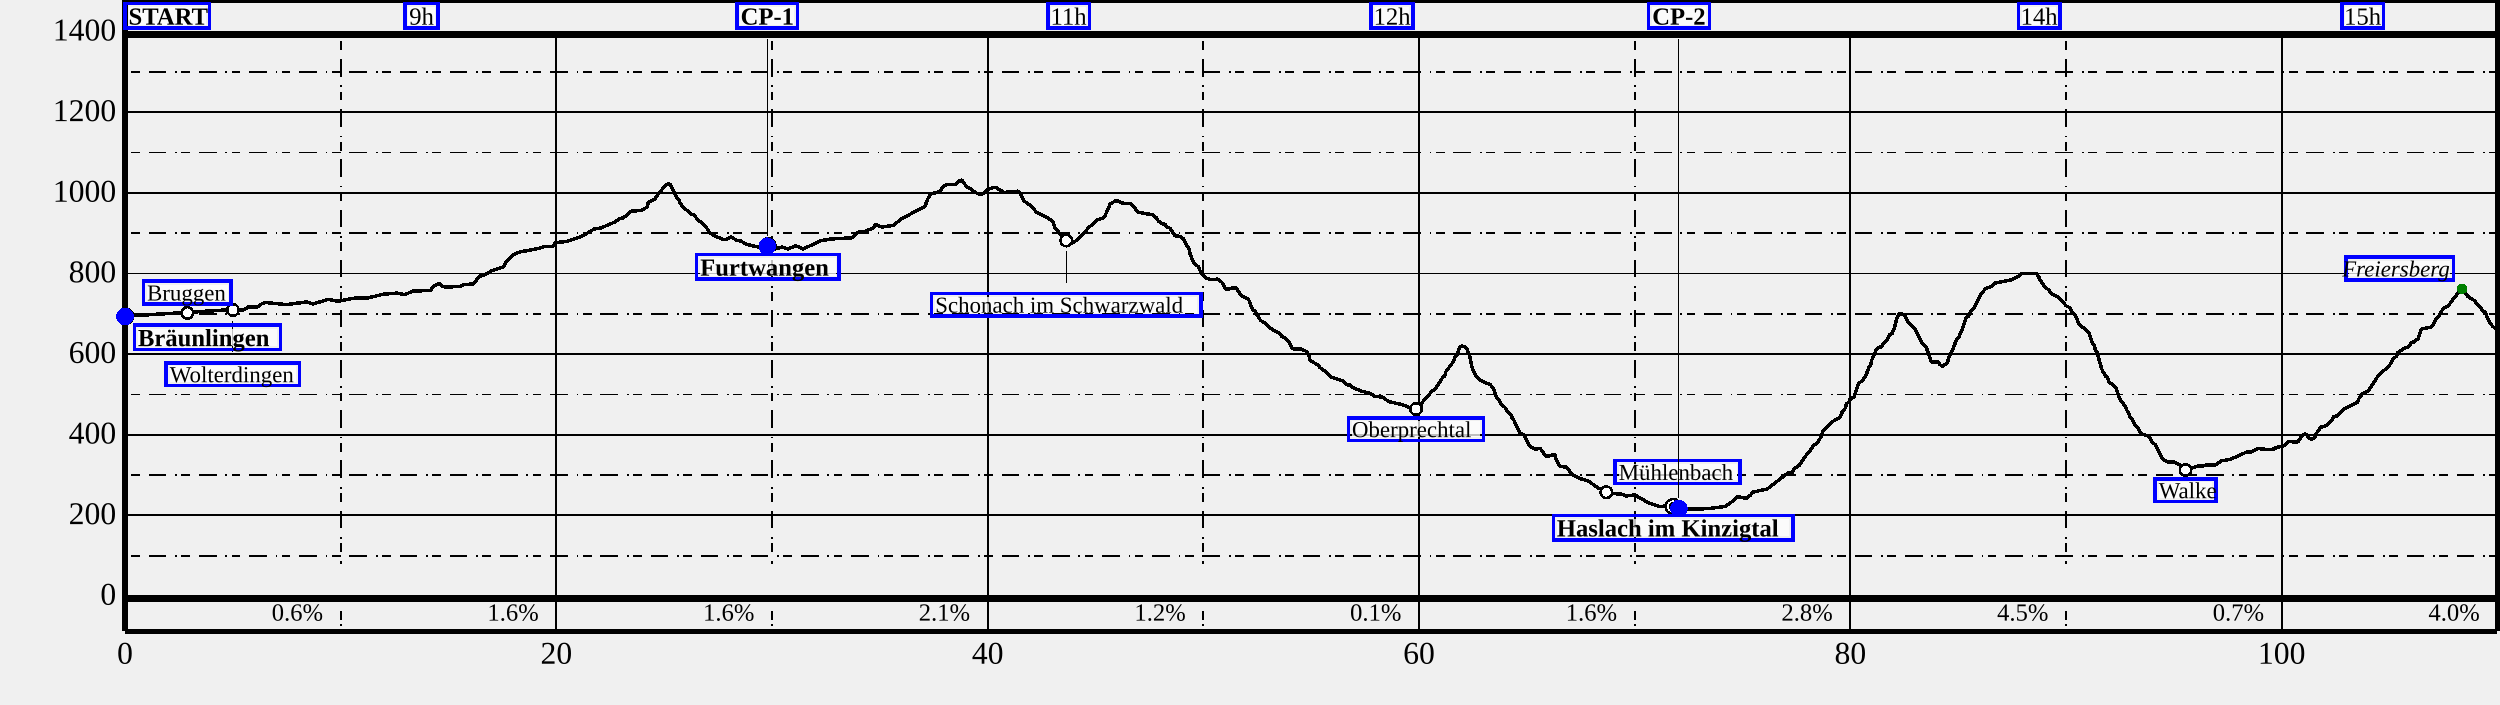
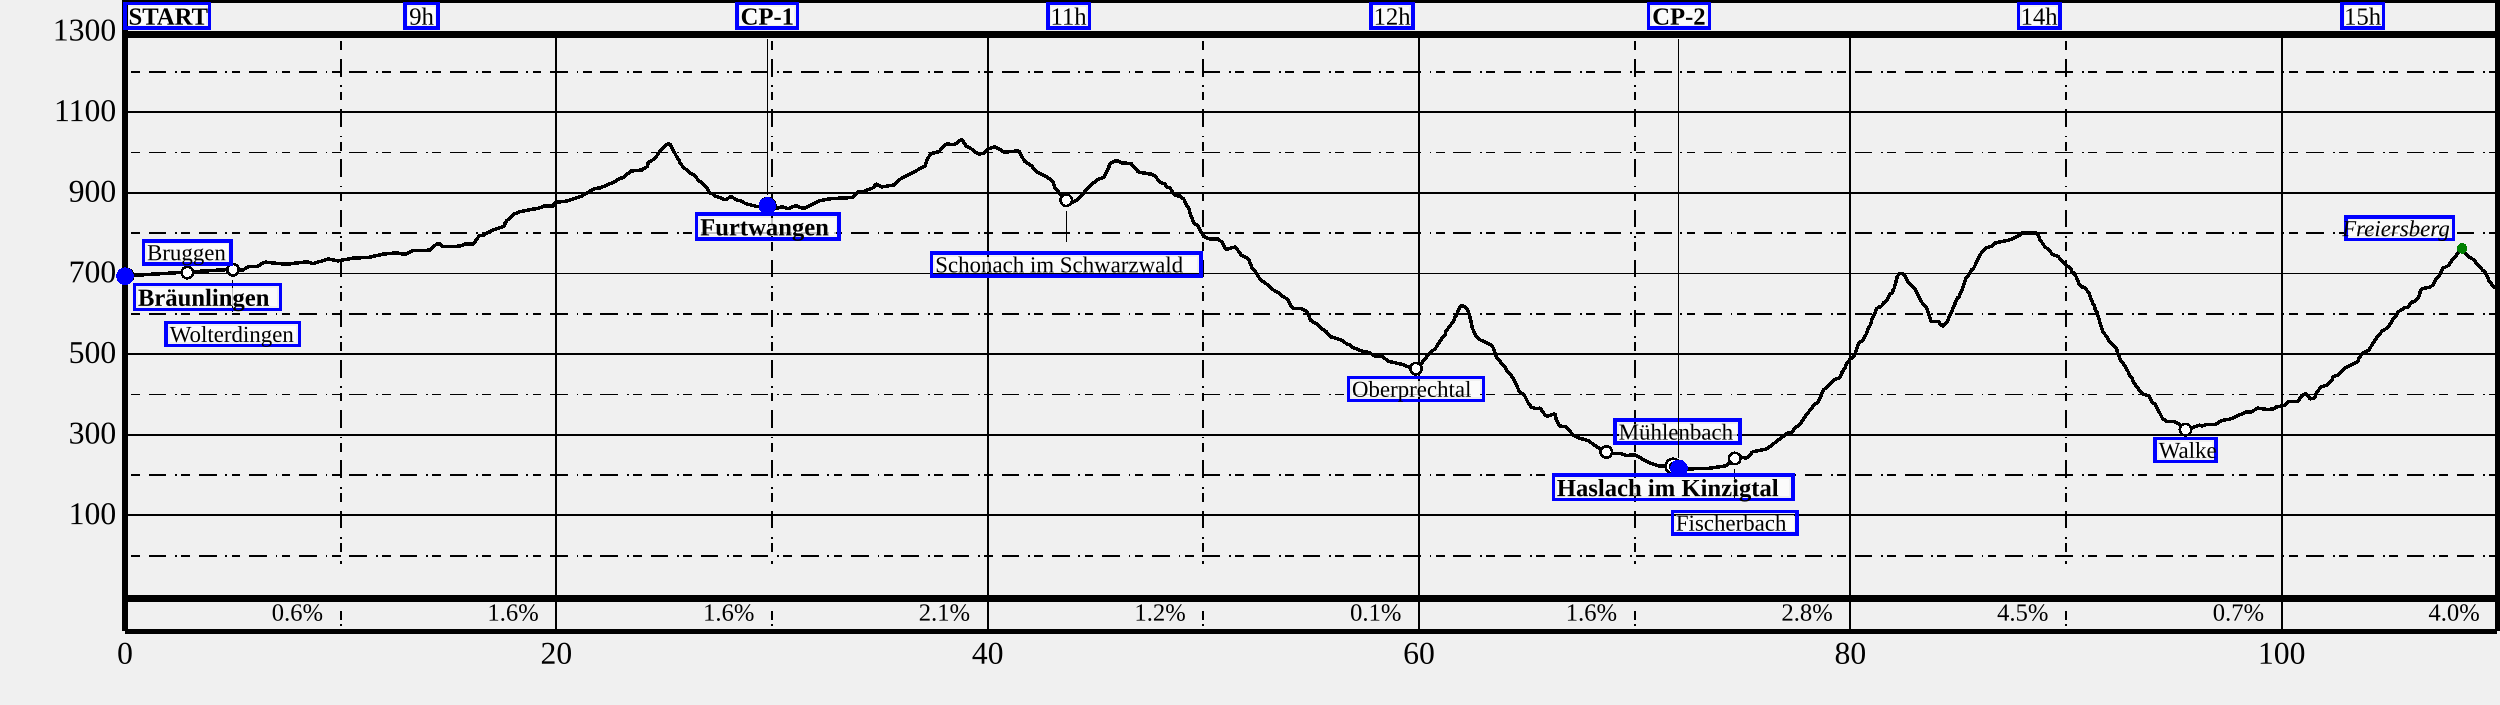
<svg xmlns="http://www.w3.org/2000/svg" height="400" width="1420">
  <g font-size="18" id="world" shape-rendering="crispEdges">
    <g id="BG" />
    <g id="SB" transform="translate(71 360)">
      <text text-anchor="middle" x="0" y="17">
0
</text>
      <text text-anchor="middle" x="245" y="17">
20
</text>
      <text text-anchor="middle" x="490" y="17">
40
</text>
      <text text-anchor="middle" x="735" y="17">
60
</text>
      <text text-anchor="middle" x="980" y="17">
80
</text>
      <text text-anchor="middle" x="1225" y="17">
100
</text>
    </g>
    <g id="SD" transform="translate(71 0)">
      <path d="M0,0 L1347.5,0" stroke="black" stroke-width="3" />
      <path d="M0,0 L0,358.5" stroke="black" stroke-width="3" />
      <path d="M0,358.5 L1347.5,358.5" stroke="black" stroke-width="3" />
      <path d="M1347.5,0 L1347.5,358.5" stroke="black" stroke-width="3" />
      <path d="M0,358.5 L1347.5,358.5" stroke="black" stroke-width="1" />
      <path d="M0,20 L0,358.5" stroke="black" stroke-width="1" />
      <path d="M245,20 L245,358.5" stroke="black" stroke-width="1" />
      <path d="M490,20 L490,358.5" stroke="black" stroke-width="1" />
      <path d="M735,20 L735,358.5" stroke="black" stroke-width="1" />
      <path d="M980,20 L980,358.5" stroke="black" stroke-width="1" />
      <path d="M1225,20 L1225,358.5" stroke="black" stroke-width="1" />
      <path d="M122.5,20 L122.5,320.5" stroke="black" stroke-dasharray="1.0,2.5,5.0,5.0,10.0,5.0" />
      <path d="M367.5,20 L367.5,320.5" stroke="black" stroke-dasharray="1.0,2.5,5.0,5.0,10.0,5.0" />
      <path d="M612.5,20 L612.5,320.5" stroke="black" stroke-dasharray="1.0,2.5,5.0,5.0,10.0,5.0" />
      <path d="M857.5,20 L857.5,320.5" stroke="black" stroke-dasharray="1.0,2.5,5.0,5.0,10.0,5.0" />
      <path d="M1102.5,20 L1102.5,320.5" stroke="black" stroke-dasharray="1.0,2.5,5.0,5.0,10.0,5.0" />
      <path d="M1347.5,20 L1347.5,320.5" stroke="black" stroke-dasharray="1.0,2.5,5.0,5.0,10.0,5.0" />
      <path d="M0,338.5 L1347.5,338.5" stroke="black" stroke-width="1" />
      <path d="M0,292.714 L1347.5,292.714" stroke="black" stroke-width="1" />
      <path d="M0,246.929 L1347.5,246.929" stroke="black" stroke-width="1" />
      <path d="M0,201.143 L1347.5,201.143" stroke="black" stroke-width="1" />
      <path d="M0,155.357 L1347.5,155.357" stroke="black" stroke-width="1" />
      <path d="M0,109.571 L1347.5,109.571" stroke="black" stroke-width="1" />
      <path d="M0,63.786 L1347.5,63.786" stroke="black" stroke-width="1" />
      <path d="M0,18 L1347.5,18" stroke="black" stroke-width="1" />
      <path d="M0,315.607 L1347.5,315.607" stroke="black" stroke-dasharray="1.0,2.5,5.0,5.0,10.0,5.0" />
      <path d="M0,269.821 L1347.5,269.821" stroke="black" stroke-dasharray="1.0,2.5,5.0,5.0,10.0,5.0" />
      <path d="M0,224.036 L1347.5,224.036" stroke="black" stroke-dasharray="1.0,2.5,5.0,5.0,10.0,5.0" />
      <path d="M0,178.25 L1347.5,178.25" stroke="black" stroke-dasharray="1.0,2.5,5.0,5.0,10.0,5.0" />
      <path d="M0,132.464 L1347.5,132.464" stroke="black" stroke-dasharray="1.0,2.5,5.0,5.0,10.0,5.0" />
      <path d="M0,86.679 L1347.5,86.679" stroke="black" stroke-dasharray="1.0,2.5,5.0,5.0,10.0,5.0" />
      <path d="M0,40.893 L1347.5,40.893" stroke="black" stroke-dasharray="1.0,2.5,5.0,5.0,10.0,5.0" />
+       <path d="M0,-4.893 L1347.5,-4.893" stroke="black" stroke-dasharray="1.0,2.5,5.0,5.0,10.0,5.0" />
      <path d="M0,20 L1347.5,20" stroke="black" stroke-width="3" />
      <text font-size="14" text-anchor="end" x="112.5" y="352.5">
0.6%
</text>
      <text font-size="14" text-anchor="end" x="235" y="352.5">
1.6%
</text>
      <text font-size="14" text-anchor="end" x="357.5" y="352.5">
1.6%
</text>
      <text font-size="14" text-anchor="end" x="480" y="352.5">
2.1%
</text>
      <text font-size="14" text-anchor="end" x="602.5" y="352.5">
1.2%
</text>
      <text font-size="14" text-anchor="end" x="725" y="352.5">
0.1%
</text>
      <text font-size="14" text-anchor="end" x="847.5" y="352.5">
1.6%
</text>
      <text font-size="14" text-anchor="end" x="970" y="352.5">
2.8%
</text>
      <text font-size="14" text-anchor="end" x="1092.5" y="352.5">
4.5%
</text>
      <text font-size="14" text-anchor="end" x="1215" y="352.5">
0.7%
</text>
      <text font-size="14" text-anchor="end" x="1337.5" y="352.5">
4.0%
</text>
      <path d="M122.5,355.5 L122.5,340.5" stroke="black" stroke-dasharray="1.0,2.5,5.0,5.0,10.0,5.0" />
      <path d="M367.5,355.5 L367.5,340.5" stroke="black" stroke-dasharray="1.0,2.5,5.0,5.0,10.0,5.0" />
      <path d="M612.5,355.5 L612.5,340.5" stroke="black" stroke-dasharray="1.0,2.5,5.0,5.0,10.0,5.0" />
      <path d="M857.5,355.5 L857.5,340.5" stroke="black" stroke-dasharray="1.0,2.5,5.0,5.0,10.0,5.0" />
      <path d="M1102.5,355.5 L1102.5,340.5" stroke="black" stroke-dasharray="1.0,2.5,5.0,5.0,10.0,5.0" />
      <path d="M1347.5,355.5 L1347.5,340.5" stroke="black" stroke-dasharray="1.0,2.5,5.0,5.0,10.0,5.0" />
      <path d="M0,340.5 L1347.5,340.5" stroke="black" stroke-width="3" />
-       <path d="M0.0,179.6 L58.5,176.0 L67.0,176.2 L70.4,174.2 L75.1,174.4 L78.1,172.3 L79.8,171.8 L91.5,173.0 L103.3,171.5 L106.9,172.6 L115.5,170.0 L120.9,171.1 L130.0,169.4 L137.9,169.2 L146.9,167.1 L154.4,166.5 L159.0,167.4 L163.4,165.3 L173.4,165.0 L175.2,162.7 L177.9,161.2 L178.9,161.3 L180.2,162.8 L183.1,163.0 L190.3,162.7 L193.1,161.5 L198.0,161.4 L201.3,156.7 L203.3,156.6 L208.7,153.6 L215.3,151.5 L216.0,149.3 L216.8,148.2 L220.9,144.5 L224.3,143.1 L235.1,141.1 L238.0,140.0 L243.0,140.0 L244.5,137.8 L251.0,137.1 L259.0,134.5 L266.5,130.1 L270.3,129.5 L278.2,126.1 L280.9,124.2 L283.2,123.7 L287.3,120.0 L293.5,119.5 L296.6,117.5 L297.2,115.1 L300.9,113.0 L303.4,109.4 L307.3,105.1 L308.4,104.6 L309.6,104.6 L313.8,112.8 L314.6,113.4 L315.3,115.4 L317.1,117.9 L320.5,120.5 L320.9,121.3 L323.3,122.2 L326.1,125.9 L326.9,125.9 L330.2,129.2 L332.2,132.5 L333.7,133.0 L334.5,133.9 L340.2,136.1 L341.5,136.1 L344.3,134.5 L347.3,136.5 L349.8,136.9 L352.6,138.6 L358.6,140.1 L362.0,140.5 L365.1,140.0 L369.2,141.4 L373.4,140.3 L376.7,141.4 L381.0,139.6 L385.3,141.4 L394.9,136.8 L401.2,135.7 L413.0,135.1 L416.5,131.9 L419.2,131.8 L425.3,129.4 L426.3,127.3 L429.8,129.0 L436.8,127.9 L440.4,124.6 L454.4,117.2 L455.7,113.5 L457.6,110.1 L462.4,109.0 L465.1,105.8 L466.6,104.8 L471.4,104.9 L473.9,102.8 L475.4,102.3 L478.1,106.2 L480.2,107.0 L482.8,109.2 L485.2,110.4 L487.7,110.0 L490.3,107.5 L493.5,106.4 L494.5,106.4 L499.4,109.3 L507.2,108.6 L508.0,109.1 L510.8,114.3 L515.1,117.2 L517.6,120.5 L523.8,123.5 L527.0,125.9 L528.3,129.8 L530.2,131.7 L530.5,132.5 L534.8,136.9 L537.4,138.2 L540.8,136.4 L547.4,129.3 L552.2,124.9 L556.1,123.6 L558.8,117.9 L559.3,115.9 L562.5,114.2 L563.5,113.9 L566.0,115.3 L571.5,115.8 L575.6,120.6 L583.8,122.0 L585.9,123.8 L586.9,125.5 L589.2,127.1 L590.7,127.4 L591.5,129.0 L593.4,129.5 L596.4,133.9 L599.5,134.3 L600.7,135.5 L601.1,135.3 L602.8,139.1 L604.4,141.4 L604.9,144.1 L607.2,149.6 L609.6,151.4 L611.0,154.5 L612.4,156.4 L614.1,158.0 L616.7,158.7 L620.6,158.6 L623.1,160.4 L625.0,164.0 L625.7,164.5 L630.7,163.1 L634.2,168.0 L637.6,169.6 L638.5,170.8 L640.3,175.5 L641.8,176.8 L645.0,182.0 L647.7,183.6 L651.7,187.3 L655.6,189.3 L657.0,191.0 L659.4,192.3 L660.8,193.7 L662.6,197.2 L663.5,198.1 L667.8,198.1 L671.0,199.6 L672.3,201.5 L673.1,204.4 L673.5,204.9 L678.0,207.6 L678.4,208.6 L682.2,211.2 L684.9,214.2 L691.7,216.3 L694.1,218.5 L696.0,218.8 L697.2,220.1 L702.6,222.3 L706.5,223.1 L709.9,225.1 L714.5,225.6 L717.7,228.1 L725.4,229.8 L730.5,231.9 L734.6,231.4 L735.7,230.6 L737.5,227.7 L740.1,224.7 L742.7,222.0 L744.0,221.3 L748.3,214.6 L749.7,213.4 L750.2,211.2 L754.5,205.4 L755.8,202.1 L756.3,202.1 L758.0,197.5 L759.3,196.5 L761.4,197.3 L762.4,198.5 L763.9,202.7 L765.2,209.0 L767.1,213.2 L769.9,216.0 L775.6,218.6 L777.2,220.5 L778.7,225.1 L779.5,226.4 L780.7,227.3 L781.5,229.3 L783.9,231.5 L785.3,234.0 L787.5,236.2 L787.9,237.4 L788.5,237.9 L792.3,245.8 L794.7,247.1 L797.5,252.7 L798.2,253.2 L798.4,254.0 L801.3,255.1 L803.9,254.7 L806.4,258.4 L807.8,259.3 L812.1,257.9 L813.0,261.3 L814.9,264.8 L818.8,265.4 L822.3,269.8 L826.3,271.8 L831.0,273.1 L836.5,277.0 L844.3,280.3 L849.6,280.6 L852.8,281.7 L857.5,281.1 L865.7,285.8 L871.9,287.7 L875.9,287.3 L885.4,289.2 L899.5,288.9 L909.0,287.6 L912.8,284.9 L915.7,282.0 L920.8,283.1 L923.4,281.2 L924.1,279.8 L924.7,279.5 L932.7,277.8 L944.6,268.6 L946.9,268.5 L948.3,266.1 L951.0,264.3 L954.6,259.0 L958.2,254.6 L958.6,253.4 L961.4,251.4 L963.2,248.3 L964.5,244.6 L971.1,238.5 L973.9,237.4 L975.1,235.1 L975.3,234.1 L977.2,231.7 L977.8,229.2 L979.1,228.5 L979.7,226.9 L982.1,225.4 L984.8,217.5 L987.0,216.3 L989.2,212.3 L990.5,208.6 L991.5,207.4 L992.2,204.4 L994.1,200.4 L994.8,198.3 L996.5,197.1 L997.1,197.3 L998.3,196.1 L998.6,195.1 L1000.8,193.4 L1002.6,189.8 L1003.8,189.5 L1004.3,187.6 L1004.9,186.6 L1006.6,180.2 L1007.8,178.2 L1009.3,178.2 L1011.0,179.4 L1012.8,183.0 L1016.6,186.8 L1020.4,194.4 L1023.1,197.2 L1025.7,204.9 L1026.0,205.5 L1030.1,205.5 L1030.9,207.1 L1032.5,208.2 L1035.2,205.7 L1035.8,203.4 L1037.3,200.4 L1039.4,195.5 L1039.6,194.5 L1041.0,191.9 L1042.0,191.5 L1042.2,189.9 L1043.2,188.0 L1045.8,180.4 L1046.9,179.8 L1048.7,176.3 L1050.0,175.3 L1054.1,167.0 L1055.4,165.6 L1057.0,163.8 L1060.5,162.6 L1061.9,160.9 L1071.5,158.9 L1075.9,156.7 L1077.3,155.3 L1085.8,155.3 L1087.0,157.2 L1087.6,158.8 L1090.5,163.1 L1092.5,164.5 L1094.7,167.2 L1098.1,168.7 L1102.6,173.7 L1104.9,174.9 L1106.1,177.8 L1106.9,177.9 L1108.4,180.3 L1109.9,184.3 L1111.5,185.8 L1112.7,186.0 L1115.5,189.1 L1116.6,192.5 L1118.0,195.8 L1118.4,195.8 L1119.4,199.6 L1119.9,199.6 L1122.7,209.3 L1123.6,211.5 L1123.9,211.5 L1125.3,214.1 L1125.8,214.1 L1126.9,216.8 L1130.8,220.3 L1131.3,221.3 L1131.7,223.2 L1133.8,228.2 L1135.2,229.2 L1135.4,230.2 L1136.2,230.6 L1137.0,233.0 L1137.8,234.0 L1138.9,236.8 L1140.0,237.8 L1140.9,239.9 L1142.6,242.7 L1143.1,242.7 L1143.8,244.3 L1145.6,246.4 L1149.8,247.9 L1151.4,251.3 L1153.2,252.5 L1157.3,260.6 L1160.1,262.4 L1164.1,262.4 L1167.0,264.0 L1168.3,265.8 L1171.1,266.7 L1178.4,264.4 L1179.8,264.8 L1182.0,264.1 L1187.5,264.0 L1190.9,261.7 L1195.9,260.9 L1205.2,256.7 L1207.6,256.9 L1211.5,254.7 L1217.3,255.4 L1221.1,255.0 L1221.6,254.2 L1226.6,253.1 L1229.1,250.8 L1233.7,251.1 L1234.4,250.7 L1236.3,247.7 L1238.1,246.6 L1238.6,246.5 L1241.2,249.4 L1243.0,249.2 L1244.0,248.4 L1244.3,246.7 L1247.3,242.6 L1250.4,241.8 L1253.7,238.5 L1254.3,236.8 L1256.7,236.1 L1260.2,232.4 L1268.2,228.3 L1268.8,226.5 L1270.8,223.7 L1274.4,221.8 L1279.6,213.7 L1282.2,210.9 L1285.0,209.1 L1287.0,206.4 L1288.0,204.2 L1290.2,202.3 L1290.9,200.2 L1295.2,197.5 L1296.5,197.4 L1299.0,194.4 L1300.0,194.4 L1302.6,192.2 L1303.9,187.9 L1305.1,186.7 L1309.4,185.9 L1310.9,184.6 L1312.4,181.6 L1314.1,179.9 L1316.7,175.2 L1319.6,173.8 L1323.1,168.8 L1323.6,168.8 L1324.6,167.1 L1326.8,165.0 L1327.8,165.1 L1330.7,168.3 L1334.6,170.8 L1335.4,172.4 L1337.8,174.5 L1339.3,176.7 L1340.4,177.1 L1343.2,183.3 L1343.6,183.3 L1344.7,185.3 L1347.4,187.1 L1347.4,187.1" fill="transparent" id="track" stroke="black" stroke-linejoin="miter" stroke-miterlimit="1" stroke-width="2" />
+       <path d="M0.0,156.7 L58.5,153.1 L67.0,153.3 L70.4,151.3 L75.1,151.5 L78.1,149.4 L79.8,148.9 L91.5,150.1 L103.3,148.7 L106.9,149.7 L115.5,147.1 L120.9,148.2 L130.0,146.5 L137.9,146.3 L146.9,144.3 L154.4,143.6 L159.0,144.5 L163.4,142.4 L173.4,142.1 L175.2,139.8 L177.9,138.3 L178.9,138.4 L180.2,139.9 L183.1,140.1 L190.3,139.8 L193.1,138.6 L198.0,138.5 L201.3,133.8 L203.3,133.7 L208.7,130.8 L215.3,128.6 L216.0,126.4 L216.8,125.4 L220.9,121.6 L224.3,120.2 L235.1,118.2 L238.0,117.1 L243.0,117.1 L244.5,114.9 L251.0,114.2 L259.0,111.6 L266.5,107.2 L270.3,106.6 L278.2,103.2 L280.9,101.3 L283.2,100.8 L287.3,97.1 L293.5,96.6 L296.6,94.6 L297.2,92.2 L300.9,90.2 L303.4,86.5 L307.3,82.2 L308.4,81.8 L309.6,81.8 L313.8,89.9 L314.6,90.5 L315.3,92.6 L317.1,95.0 L320.5,97.6 L320.9,98.4 L323.3,99.3 L326.1,103.0 L326.9,103.0 L330.2,106.3 L332.2,109.6 L333.7,110.1 L334.5,111.0 L340.2,113.2 L341.5,113.2 L344.3,111.6 L347.3,113.6 L349.8,114.1 L352.6,115.7 L358.6,117.2 L362.0,117.6 L365.1,117.1 L369.2,118.5 L373.4,117.4 L376.7,118.5 L381.0,116.7 L385.3,118.5 L394.9,113.9 L401.2,112.8 L413.0,112.2 L416.5,109.0 L419.2,108.9 L425.3,106.5 L426.3,104.4 L429.8,106.2 L436.8,105.0 L440.4,101.7 L454.4,94.3 L455.7,90.6 L457.6,87.3 L462.4,86.1 L465.1,82.9 L466.6,81.9 L471.4,82.0 L473.9,79.9 L475.4,79.4 L478.1,83.3 L480.2,84.1 L482.8,86.3 L485.2,87.5 L487.7,87.1 L490.3,84.6 L493.5,83.5 L494.5,83.5 L499.4,86.4 L507.2,85.7 L508.0,86.2 L510.8,91.4 L515.1,94.4 L517.6,97.6 L523.8,100.6 L527.0,103.1 L528.3,106.9 L530.2,108.8 L530.5,109.6 L534.8,114.0 L537.4,115.3 L540.8,113.6 L547.4,106.4 L552.2,102.0 L556.1,100.7 L558.8,95.1 L559.3,93.0 L562.5,91.3 L563.5,91.1 L566.0,92.5 L571.5,92.9 L575.6,97.7 L583.8,99.1 L585.9,100.9 L586.9,102.7 L589.2,104.2 L590.7,104.5 L591.5,106.1 L593.4,106.6 L596.4,111.0 L599.5,111.4 L600.7,112.6 L601.1,112.4 L602.8,116.2 L604.4,118.5 L604.9,121.2 L607.2,126.7 L609.6,128.5 L611.0,131.6 L612.4,133.6 L614.1,135.1 L616.7,135.8 L620.6,135.7 L623.1,137.5 L625.0,141.1 L625.7,141.6 L630.7,140.2 L634.2,145.1 L637.6,146.7 L638.5,147.9 L640.3,152.6 L641.8,153.9 L645.0,159.1 L647.7,160.7 L651.7,164.4 L655.6,166.4 L657.0,168.1 L659.4,169.4 L660.8,170.8 L662.6,174.3 L663.5,175.2 L667.8,175.2 L671.0,176.7 L672.3,178.6 L673.1,181.5 L673.5,182.0 L678.0,184.7 L678.4,185.7 L682.2,188.3 L684.9,191.3 L691.7,193.4 L694.1,195.6 L696.0,195.9 L697.2,197.2 L702.6,199.4 L706.5,200.2 L709.9,202.2 L714.5,202.7 L717.7,205.3 L725.4,206.9 L730.5,209.0 L734.6,208.5 L735.7,207.7 L737.5,204.8 L740.1,201.8 L742.7,199.1 L744.0,198.4 L748.3,191.7 L749.7,190.5 L750.2,188.3 L754.5,182.5 L755.8,179.2 L756.3,179.2 L758.0,174.6 L759.3,173.6 L761.4,174.4 L762.4,175.6 L763.9,179.8 L765.2,186.1 L767.1,190.4 L769.9,193.1 L775.6,195.7 L777.2,197.6 L778.7,202.2 L779.5,203.5 L780.7,204.5 L781.5,206.4 L783.9,208.6 L785.3,211.1 L787.5,213.3 L787.9,214.5 L788.5,215.0 L792.3,222.9 L794.7,224.2 L797.5,229.8 L798.2,230.3 L798.4,231.1 L801.3,232.2 L803.9,231.8 L806.4,235.5 L807.8,236.5 L812.1,235.0 L813.0,238.4 L814.9,241.9 L818.8,242.5 L822.3,246.9 L826.3,248.9 L831.0,250.2 L836.5,254.1 L844.3,257.4 L849.6,257.7 L852.8,258.8 L857.5,258.2 L865.7,262.9 L871.9,264.8 L875.9,264.4 L885.4,266.4 L899.5,266.0 L909.0,264.7 L912.8,262.0 L915.7,259.1 L920.8,260.2 L923.4,258.3 L924.1,256.9 L924.7,256.6 L932.7,254.9 L944.6,245.7 L946.9,245.6 L948.3,243.2 L951.0,241.5 L954.6,236.1 L958.2,231.7 L958.6,230.5 L961.4,228.5 L963.2,225.4 L964.5,221.7 L971.1,215.6 L973.9,214.5 L975.1,212.2 L975.3,211.2 L977.2,208.8 L977.8,206.3 L979.1,205.6 L979.7,204.0 L982.1,202.5 L984.8,194.6 L987.0,193.4 L989.2,189.4 L990.5,185.7 L991.5,184.5 L992.2,181.5 L994.1,177.5 L994.8,175.4 L996.5,174.2 L997.1,174.4 L998.3,173.2 L998.6,172.2 L1000.8,170.5 L1002.6,166.9 L1003.8,166.6 L1004.3,164.7 L1004.9,163.7 L1006.6,157.3 L1007.8,155.3 L1009.3,155.3 L1011.0,156.6 L1012.8,160.1 L1016.6,163.9 L1020.4,171.5 L1023.1,174.3 L1025.7,182.0 L1026.0,182.6 L1030.1,182.6 L1030.9,184.2 L1032.5,185.3 L1035.2,182.8 L1035.8,180.5 L1037.3,177.5 L1039.4,172.6 L1039.6,171.6 L1041.0,169.0 L1042.0,168.6 L1042.2,167.0 L1043.2,165.1 L1045.8,157.5 L1046.9,156.9 L1048.7,153.4 L1050.0,152.4 L1054.1,144.1 L1055.4,142.7 L1057.0,140.9 L1060.5,139.8 L1061.9,138.1 L1071.5,136.0 L1075.9,133.8 L1077.3,132.4 L1085.8,132.4 L1087.0,134.3 L1087.6,135.9 L1090.5,140.2 L1092.5,141.6 L1094.7,144.3 L1098.1,145.8 L1102.6,150.8 L1104.9,152.0 L1106.1,154.9 L1106.9,155.0 L1108.4,157.4 L1109.9,161.4 L1111.5,162.9 L1112.7,163.1 L1115.5,166.2 L1116.6,169.6 L1118.0,172.9 L1118.4,172.9 L1119.4,176.8 L1119.9,176.8 L1122.7,186.4 L1123.6,188.7 L1123.9,188.7 L1125.3,191.2 L1125.8,191.2 L1126.9,193.9 L1130.8,197.4 L1131.3,198.4 L1131.7,200.3 L1133.8,205.3 L1135.2,206.3 L1135.4,207.3 L1136.2,207.7 L1137.0,210.2 L1137.8,211.1 L1138.9,213.9 L1140.0,214.9 L1140.9,217.0 L1142.6,219.8 L1143.1,219.8 L1143.8,221.4 L1145.6,223.5 L1149.8,225.0 L1151.4,228.5 L1153.2,229.6 L1157.3,237.7 L1160.1,239.5 L1164.1,239.5 L1167.0,241.1 L1168.3,243.0 L1171.1,243.8 L1178.4,241.5 L1179.8,241.9 L1182.0,241.2 L1187.5,241.1 L1190.9,238.8 L1195.9,238.0 L1205.2,233.8 L1207.6,234.0 L1211.5,231.8 L1217.3,232.6 L1221.1,232.1 L1221.6,231.3 L1226.6,230.2 L1229.1,227.9 L1233.7,228.2 L1234.4,227.8 L1236.3,224.8 L1238.1,223.7 L1238.6,223.6 L1241.2,226.5 L1243.0,226.3 L1244.0,225.5 L1244.3,223.8 L1247.3,219.7 L1250.4,218.9 L1253.7,215.6 L1254.3,213.9 L1256.7,213.2 L1260.2,209.5 L1268.2,205.4 L1268.8,203.6 L1270.8,200.8 L1274.4,198.9 L1279.6,190.8 L1282.2,188.0 L1285.0,186.2 L1287.0,183.6 L1288.0,181.3 L1290.2,179.4 L1290.9,177.3 L1295.2,174.6 L1296.5,174.6 L1299.0,171.5 L1300.0,171.5 L1302.6,169.3 L1303.9,165.0 L1305.1,163.9 L1309.4,163.0 L1310.9,161.8 L1312.4,158.7 L1314.1,157.0 L1316.7,152.3 L1319.6,150.9 L1323.1,145.9 L1323.6,145.9 L1324.6,144.2 L1326.8,142.1 L1327.8,142.2 L1330.7,145.4 L1334.6,147.9 L1335.4,149.5 L1337.8,151.6 L1339.3,153.8 L1340.4,154.2 L1343.2,160.4 L1343.6,160.4 L1344.7,162.4 L1347.4,164.2 L1347.4,164.2" fill="transparent" id="track" stroke="black" stroke-linejoin="miter" stroke-miterlimit="1" stroke-width="2" />
      <g>
        <g />
        <g transform="translate(1270.938 17)">
          <rect fill="white" fill-opacity="0.75" height="10" id="label-bg" width="19.625" x="-9.812" y="-13" />
          <rect fill="none" height="14" id="label-dbg" stroke="blue" stroke-width="2" width="23.625" x="-11.812" y="-15" />
          <text font-size="14.0" font-style="normal" font-weight="normal" id="" text-anchor="middle" x="0.000" y="-3.000">
15h
</text>
        </g>
        <g />
        <g transform="translate(1087.188 17)">
          <rect fill="white" fill-opacity="0.75" height="10" id="label-bg" width="19.625" x="-9.812" y="-13" />
          <rect fill="none" height="14" id="label-dbg" stroke="blue" stroke-width="2" width="23.625" x="-11.812" y="-15" />
          <text font-size="14.0" font-style="normal" font-weight="normal" id="" text-anchor="middle" x="0.000" y="-3.000">
14h
</text>
        </g>
        <g />
        <g transform="translate(719.6875 17)">
          <rect fill="white" fill-opacity="0.75" height="10" id="label-bg" width="19.625" x="-9.812" y="-13" />
          <rect fill="none" height="14" id="label-dbg" stroke="blue" stroke-width="2" width="23.625" x="-11.812" y="-15" />
          <text font-size="14.0" font-style="normal" font-weight="normal" id="" text-anchor="middle" x="0.000" y="-3.000">
12h
</text>
        </g>
        <g />
        <g transform="translate(535.9375 17)">
          <rect fill="white" fill-opacity="0.75" height="10" id="label-bg" width="19.625" x="-9.812" y="-13" />
          <rect fill="none" height="14" id="label-dbg" stroke="blue" stroke-width="2" width="23.625" x="-11.812" y="-15" />
          <text font-size="14.0" font-style="normal" font-weight="normal" id="" text-anchor="middle" x="0.000" y="-3.000">
11h
</text>
        </g>
        <g />
        <g transform="translate(168.4375 17)">
          <rect fill="white" fill-opacity="0.75" height="10" id="label-bg" width="14.817" x="-7.409" y="-13" />
          <rect fill="none" height="14" id="label-dbg" stroke="blue" stroke-width="2" width="18.817" x="-9.409" y="-15" />
          <text font-size="14.0" font-style="normal" font-weight="normal" id="" text-anchor="middle" x="0.000" y="-3.000">
 9h
</text>
        </g>
        <g>
-           <circle cx="1327.479" cy="164.034" fill="Green" id="13/wp" r="3" />
-         </g>
-         <g transform="translate(1327.479 164.0335)">
+           <circle cx="1327.479" cy="141.141" fill="Green" id="13/wp" r="3" />
+         </g>
+         <g transform="translate(1327.479 141.1407)">
          <rect fill="white" fill-opacity="0.75" height="9" id="label-bg" width="57.019" x="-64.019" y="-16" />
          <rect fill="none" height="13" id="label-dbg" stroke="blue" stroke-width="2" width="61.019" x="-66.019" y="-18" />
          <text font-size="13.0" font-style="italic" font-weight="normal" id="13/wp/text" text-anchor="end" x="-7.000" y="-7.000">
Freiersberg
</text>
        </g>
        <g>
-           <circle cx="61.305" cy="176.098" fill="Black" id="12/wp" r="4" />
-           <circle cx="61.305" cy="176.098" fill="white" id="12/wp-little-white" r="2.5" />
-         </g>
-         <g transform="translate(61.30526 176.0981)">
+           <circle cx="61.305" cy="153.205" fill="Black" id="12/wp" r="4" />
+           <circle cx="61.305" cy="153.205" fill="white" id="12/wp-little-white" r="2.5" />
+         </g>
+         <g transform="translate(61.30526 153.2052)">
          <rect fill="white" fill-opacity="0.75" height="9" id="label-bg" width="71.742" x="-35.871" y="32" />
          <rect fill="none" height="13" id="label-dbg" stroke="blue" stroke-width="2" width="75.742" x="-37.871" y="30" />
          <text font-size="13.0" font-style="normal" font-weight="normal" id="12/wp/text" text-anchor="start" x="-35.871" y="41.000">
Wolterdingen
</text>
        </g>
-         <path d="M61.31,200.10 L61.31,182.10" id="link" stroke="black" stroke-linejoin="miter" stroke-miterlimit="1" stroke-width="0.5" />
-         <g>
-           <circle cx="35.414" cy="177.701" fill="Black" id="11/wp" r="4" />
-           <circle cx="35.414" cy="177.701" fill="white" id="11/wp-little-white" r="2.5" />
-         </g>
-         <g transform="translate(35.41362 177.7006)">
+         <path d="M61.31,177.21 L61.31,159.21" id="link" stroke="black" stroke-linejoin="miter" stroke-miterlimit="1" stroke-width="0.5" />
+         <g>
+           <circle cx="35.414" cy="154.808" fill="Black" id="11/wp" r="4" />
+           <circle cx="35.414" cy="154.808" fill="white" id="11/wp-little-white" r="2.5" />
+         </g>
+         <g transform="translate(35.41362 154.8077)">
          <rect fill="white" fill-opacity="0.75" height="9" id="label-bg" width="45.802" x="-22.901" y="-16" />
          <rect fill="none" height="13" id="label-dbg" stroke="blue" stroke-width="2" width="49.802" x="-24.901" y="-18" />
          <text font-size="13.0" font-style="normal" font-weight="normal" id="11/wp/text" text-anchor="start" x="-22.901" y="-7.000">
Bruggen
</text>
        </g>
        <g>
-           <circle cx="1170.372" cy="266.96" fill="Black" id="10/wp" r="4" />
-           <circle cx="1170.372" cy="266.96" fill="white" id="10/wp-little-white" r="2.5" />
-         </g>
-         <g transform="translate(1170.372 266.9598)">
+           <circle cx="1170.372" cy="244.067" fill="Black" id="10/wp" r="4" />
+           <circle cx="1170.372" cy="244.067" fill="white" id="10/wp-little-white" r="2.5" />
+         </g>
+         <g transform="translate(1170.372 244.067)">
          <rect fill="white" fill-opacity="0.75" height="9" id="label-bg" width="30.407" x="-15.204" y="7" />
          <rect fill="none" height="13" id="label-dbg" stroke="blue" stroke-width="2" width="34.407" x="-17.204" y="5" />
          <text font-size="13.0" font-style="normal" font-weight="normal" id="10/wp/text" text-anchor="start" x="-15.204" y="16.000">
Walke
</text>
        </g>
        <g>
-           <circle cx="733.27" cy="232.277" fill="Black" id="9/wp" r="4" />
-           <circle cx="733.27" cy="232.277" fill="white" id="9/wp-little-white" r="2.5" />
-         </g>
-         <g transform="translate(733.2697 232.2771)">
+           <circle cx="733.27" cy="209.384" fill="Black" id="9/wp" r="4" />
+           <circle cx="733.27" cy="209.384" fill="white" id="9/wp-little-white" r="2.5" />
+         </g>
+         <g transform="translate(733.2697 209.3843)">
          <rect fill="white" fill-opacity="0.75" height="9" id="label-bg" width="72.743" x="-36.371" y="7" />
          <rect fill="none" height="13" id="label-dbg" stroke="blue" stroke-width="2" width="76.743" x="-38.371" y="5" />
          <text font-size="13.0" font-style="normal" font-weight="normal" id="9/wp/text" text-anchor="start" x="-36.371" y="16.000">
Oberprechtal
</text>
        </g>
        <g>
-           <circle cx="841.407" cy="279.597" fill="Black" id="7/wp" r="4" />
-           <circle cx="841.407" cy="279.597" fill="white" id="7/wp-little-white" r="2.5" />
-         </g>
-         <g transform="translate(841.4073 279.5967)">
+           <circle cx="914.351" cy="260.412" fill="Black" id="8/wp" r="4" />
+           <circle cx="914.351" cy="260.412" fill="white" id="8/wp-little-white" r="2.5" />
+         </g>
+         <g transform="translate(914.3506 260.4125)">
+           <rect fill="white" fill-opacity="0.75" height="9" id="label-bg" width="66.97" x="-33.485" y="32" />
+           <rect fill="none" height="13" id="label-dbg" stroke="blue" stroke-width="2" width="70.97" x="-35.485" y="30" />
+           <text font-size="13.0" font-style="normal" font-weight="normal" id="8/wp/text" text-anchor="start" x="-33.485" y="41.000">
+ Fischerbach
+ </text>
+         </g>
+         <path d="M914.35,284.41 L914.35,266.41" id="link" stroke="black" stroke-linejoin="miter" stroke-miterlimit="1" stroke-width="0.5" />
+         <g>
+           <circle cx="841.407" cy="256.704" fill="Black" id="7/wp" r="4" />
+           <circle cx="841.407" cy="256.704" fill="white" id="7/wp-little-white" r="2.5" />
+         </g>
+         <g transform="translate(841.4073 256.7038)">
          <rect fill="white" fill-opacity="0.75" height="9" id="label-bg" width="66.97" x="7" y="-16" />
          <rect fill="none" height="13" id="label-dbg" stroke="blue" stroke-width="2" width="70.97" x="5" y="-18" />
          <text font-size="13.0" font-style="normal" font-weight="normal" id="7/wp/text" text-anchor="start" x="7.000" y="-7.000">
Mühlenbach
</text>
        </g>
        <g>
-           <circle cx="534.638" cy="136.608" fill="Black" id="6/wp" r="4" />
-           <circle cx="534.638" cy="136.608" fill="white" id="6/wp-little-white" r="2.5" />
-         </g>
-         <g transform="translate(534.6379 136.6079)">
+           <circle cx="534.638" cy="113.715" fill="Black" id="6/wp" r="4" />
+           <circle cx="534.638" cy="113.715" fill="white" id="6/wp-little-white" r="2.5" />
+         </g>
+         <g transform="translate(534.6379 113.715)">
          <rect fill="white" fill-opacity="0.75" height="9" id="label-bg" width="148.87" x="-74.435" y="32" />
          <rect fill="none" height="13" id="label-dbg" stroke="blue" stroke-width="2" width="152.87" x="-76.435" y="30" />
          <text font-size="13.0" font-style="normal" font-weight="normal" id="6/wp/text" text-anchor="start" x="-74.435" y="41.000">
Schonach im Schwarzwald
</text>
        </g>
-         <path d="M534.64,160.61 L534.64,142.61" id="link" stroke="black" stroke-linejoin="miter" stroke-miterlimit="1" stroke-width="0.5" />
-         <g>
-           <circle cx="0.343" cy="179.601" fill="Black" id="5/wp" r="5" />
-           <circle cx="0.343" cy="179.601" fill="white" id="5/wp-little-white" r="3.5" />
-           <circle cx="0.343" cy="179.601" fill="black" id="5/wp-little-white" r="2.5" />
-         </g>
-         <g transform="translate(0.3425899 179.6007)">
+         <path d="M534.64,137.72 L534.64,119.72" id="link" stroke="black" stroke-linejoin="miter" stroke-miterlimit="1" stroke-width="0.5" />
+         <g>
+           <circle cx="0.343" cy="156.708" fill="Black" id="5/wp" r="5" />
+           <circle cx="0.343" cy="156.708" fill="white" id="5/wp-little-white" r="3.5" />
+           <circle cx="0.343" cy="156.708" fill="black" id="5/wp-little-white" r="2.5" />
+         </g>
+         <g transform="translate(0.3425899 156.7078)">
          <rect fill="white" fill-opacity="0.75" height="10" id="label-bg" width="79.069" x="7" y="7" />
          <rect fill="none" height="14" id="label-dbg" stroke="blue" stroke-width="2" width="83.069" x="5" y="5" />
          <text font-size="14.0" font-style="normal" font-weight="bold" id="5/wp/text" text-anchor="start" x="7.000" y="17.000">
Bräunlingen
</text>
        </g>
        <g>
-           <circle cx="879.335" cy="287.701" fill="Black" id="4/wp" r="5" />
-           <circle cx="879.335" cy="287.701" fill="white" id="4/wp-little-white" r="3.5" />
-           <circle cx="879.335" cy="287.701" fill="black" id="4/wp-little-white" r="2.5" />
-         </g>
-         <g transform="translate(879.3353 287.7007)">
+           <circle cx="879.335" cy="264.808" fill="Black" id="4/wp" r="5" />
+           <circle cx="879.335" cy="264.808" fill="white" id="4/wp-little-white" r="3.5" />
+           <circle cx="879.335" cy="264.808" fill="black" id="4/wp-little-white" r="2.5" />
+         </g>
+         <g transform="translate(879.3353 264.8079)">
          <rect fill="white" fill-opacity="0.75" height="10" id="label-bg" width="132.138" x="-66.069" y="7" />
          <rect fill="none" height="14" id="label-dbg" stroke="blue" stroke-width="2" width="136.138" x="-68.069" y="5" />
          <text font-size="14.0" font-style="normal" font-weight="bold" id="4/wp/text" text-anchor="start" x="-66.069" y="17.000">
Haslach im Kinzigtal
</text>
        </g>
        <g>
-           <circle cx="365.137" cy="139.584" fill="Black" id="3/wp" r="5" />
-           <circle cx="365.137" cy="139.584" fill="white" id="3/wp-little-white" r="3.5" />
-           <circle cx="365.137" cy="139.584" fill="black" id="3/wp-little-white" r="2.5" />
-         </g>
-         <g transform="translate(365.1373 139.584)">
+           <circle cx="365.137" cy="116.691" fill="Black" id="3/wp" r="5" />
+           <circle cx="365.137" cy="116.691" fill="white" id="3/wp-little-white" r="3.5" />
+           <circle cx="365.137" cy="116.691" fill="black" id="3/wp-little-white" r="2.5" />
+         </g>
+         <g transform="translate(365.1373 116.6911)">
          <rect fill="white" fill-opacity="0.75" height="10" id="label-bg" width="76.88" x="-38.44" y="7" />
          <rect fill="none" height="14" id="label-dbg" stroke="blue" stroke-width="2" width="80.88" x="-40.44" y="5" />
          <text font-size="14.0" font-style="normal" font-weight="bold" id="3/wp/text" text-anchor="start" x="-38.440" y="17.000">
Furtwangen
</text>
        </g>
        <g>
-           <circle cx="882.614" cy="288.891" fill="Blue" id="2/wp" r="5" />
-         </g>
-         <g transform="translate(882.614 288.8912)">
-           <rect fill="white" fill-opacity="0.75" height="10" id="label-bg" width="30.559" x="-15.279" y="-284.891" />
-           <rect fill="none" height="14" id="label-dbg" stroke="blue" stroke-width="2" width="34.559" x="-17.279" y="-286.891" />
-           <text font-size="14.0" font-style="normal" font-weight="bold" id="2/wp/text" text-anchor="middle" x="-0.000" y="-274.891">
+           <circle cx="882.614" cy="265.998" fill="Blue" id="2/wp" r="5" />
+         </g>
+         <g transform="translate(882.614 265.9983)">
+           <rect fill="white" fill-opacity="0.75" height="10" id="label-bg" width="30.559" x="-15.279" y="-261.998" />
+           <rect fill="none" height="14" id="label-dbg" stroke="blue" stroke-width="2" width="34.559" x="-17.279" y="-263.998" />
+           <text font-size="14.0" font-style="normal" font-weight="bold" id="2/wp/text" text-anchor="middle" x="-0.000" y="-251.998">
CP-2
</text>
        </g>
-         <path d="M882.61,22.00 L882.61,282.89" id="link" stroke="black" stroke-linejoin="miter" stroke-miterlimit="1" stroke-width="0.5" />
-         <g>
-           <circle cx="364.819" cy="139.836" fill="Blue" id="1/wp" r="5" />
-         </g>
-         <g transform="translate(364.8191 139.8358)">
-           <rect fill="white" fill-opacity="0.75" height="10" id="label-bg" width="30.559" x="-15.279" y="-135.836" />
-           <rect fill="none" height="14" id="label-dbg" stroke="blue" stroke-width="2" width="34.559" x="-17.279" y="-137.836" />
-           <text font-size="14.0" font-style="normal" font-weight="bold" id="1/wp/text" text-anchor="middle" x="0.000" y="-125.836">
+         <path d="M882.61,22.00 L882.61,260.00" id="link" stroke="black" stroke-linejoin="miter" stroke-miterlimit="1" stroke-width="0.5" />
+         <g>
+           <circle cx="364.819" cy="116.943" fill="Blue" id="1/wp" r="5" />
+         </g>
+         <g transform="translate(364.8191 116.9429)">
+           <rect fill="white" fill-opacity="0.75" height="10" id="label-bg" width="30.559" x="-15.279" y="-112.943" />
+           <rect fill="none" height="14" id="label-dbg" stroke="blue" stroke-width="2" width="34.559" x="-17.279" y="-114.943" />
+           <text font-size="14.0" font-style="normal" font-weight="bold" id="1/wp/text" text-anchor="middle" x="0.000" y="-102.943">
CP-1
</text>
        </g>
-         <path d="M364.82,22.00 L364.82,133.84" id="link" stroke="black" stroke-linejoin="miter" stroke-miterlimit="1" stroke-width="0.5" />
-         <g>
-           <circle cx="0" cy="179.761" fill="Blue" id="0/wp" r="5" />
-         </g>
-         <g transform="translate(0 179.7609)">
-           <rect fill="white" fill-opacity="0.75" height="10" id="label-bg" width="43.963" x="2" y="-175.761" />
-           <rect fill="none" height="14" id="label-dbg" stroke="blue" stroke-width="2" width="47.963" x="0" y="-177.761" />
-           <text font-size="14.0" font-style="normal" font-weight="bold" id="0/wp/text" text-anchor="start" x="2.000" y="-165.761">
+         <path d="M364.82,22.00 L364.82,110.94" id="link" stroke="black" stroke-linejoin="miter" stroke-miterlimit="1" stroke-width="0.5" />
+         <g>
+           <circle cx="0" cy="156.868" fill="Blue" id="0/wp" r="5" />
+         </g>
+         <g transform="translate(0 156.8681)">
+           <rect fill="white" fill-opacity="0.75" height="10" id="label-bg" width="43.963" x="2" y="-152.868" />
+           <rect fill="none" height="14" id="label-dbg" stroke="blue" stroke-width="2" width="47.963" x="0" y="-154.868" />
+           <text font-size="14.0" font-style="normal" font-weight="bold" id="0/wp/text" text-anchor="start" x="2.000" y="-142.868">
START
</text>
        </g>
-         <path d="M0.00,22.00 L0.00,173.76" id="link" stroke="black" stroke-linejoin="miter" stroke-miterlimit="1" stroke-width="0.5" />
+         <path d="M0.00,22.00 L0.00,150.87" id="link" stroke="black" stroke-linejoin="miter" stroke-miterlimit="1" stroke-width="0.5" />
      </g>
    </g>
    <g id="SL" transform="translate(0 0)">
-       <text text-anchor="end" x="66" y="343.5">
- 0
- </text>
      <text text-anchor="end" x="66" y="297.714">
- 200
+ 100
</text>
      <text text-anchor="end" x="66" y="251.929">
- 400
+ 300
</text>
      <text text-anchor="end" x="66" y="206.143">
- 600
+ 500
</text>
      <text text-anchor="end" x="66" y="160.357">
- 800
+ 700
</text>
      <text text-anchor="end" x="66" y="114.571">
- 1000
+ 900
</text>
      <text text-anchor="end" x="66" y="68.786">
- 1200
+ 1100
</text>
      <text text-anchor="end" x="66" y="23">
- 1400
+ 1300
</text>
    </g>
  </g>
</svg>
